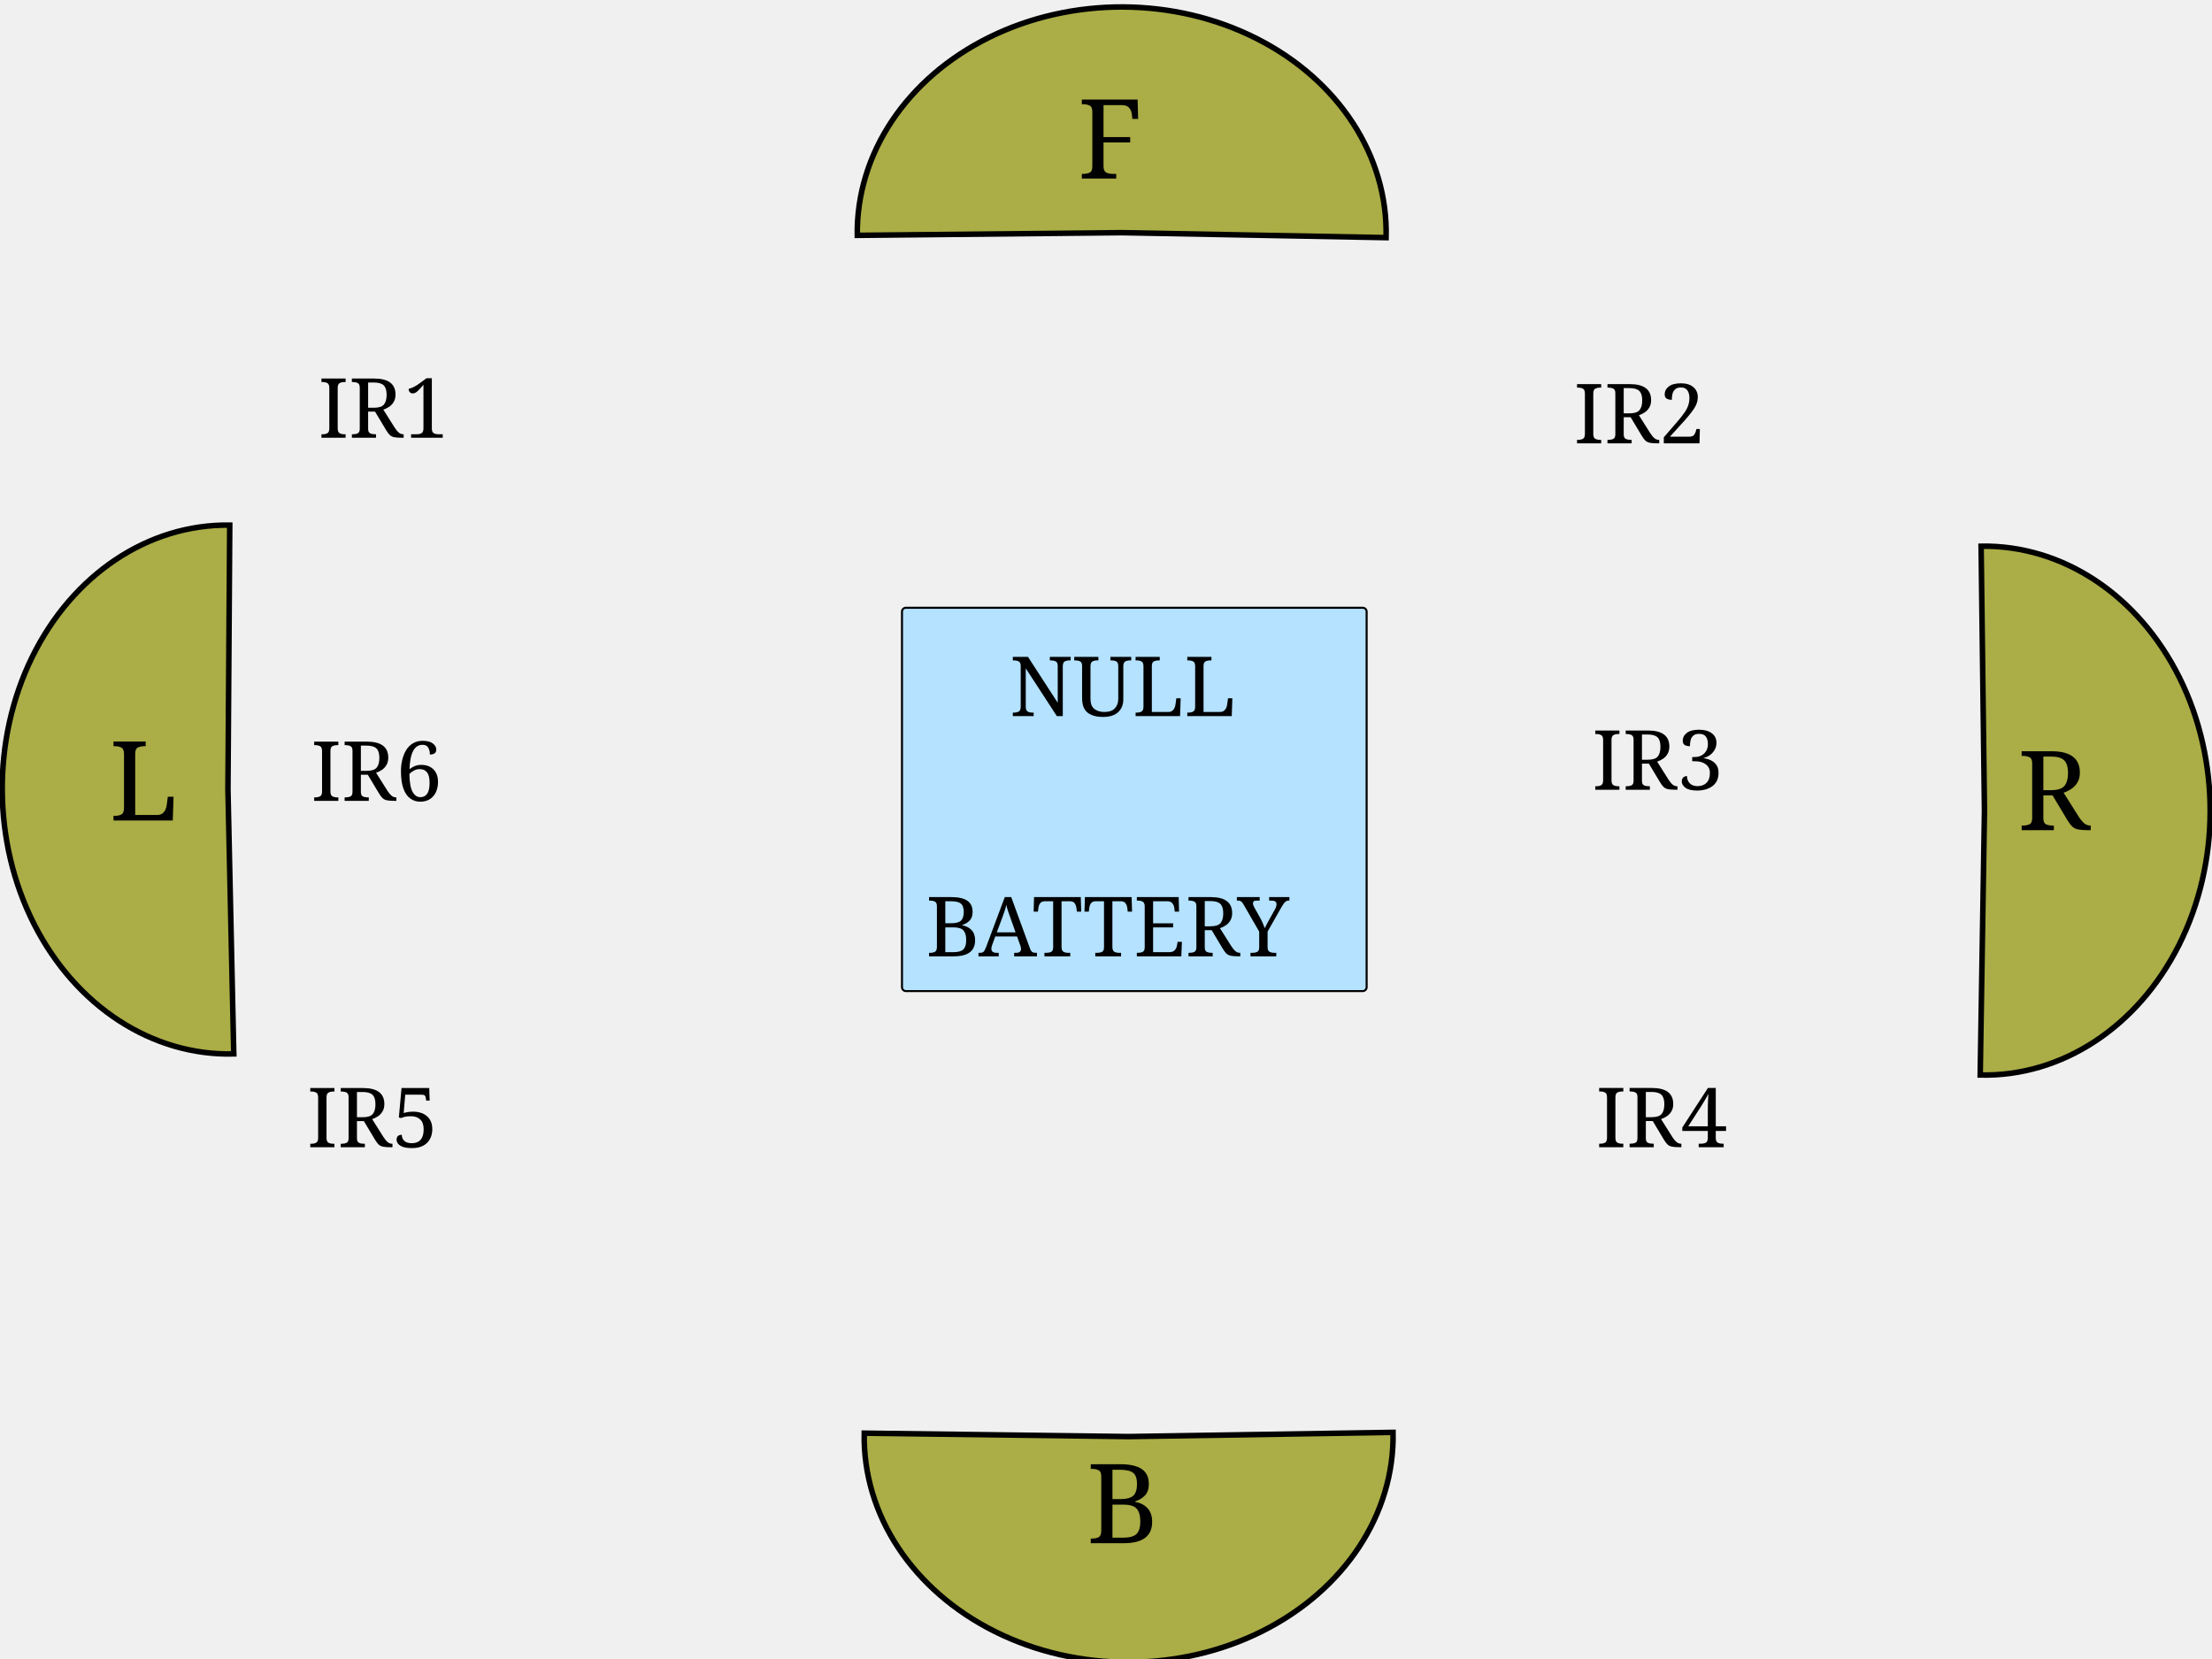
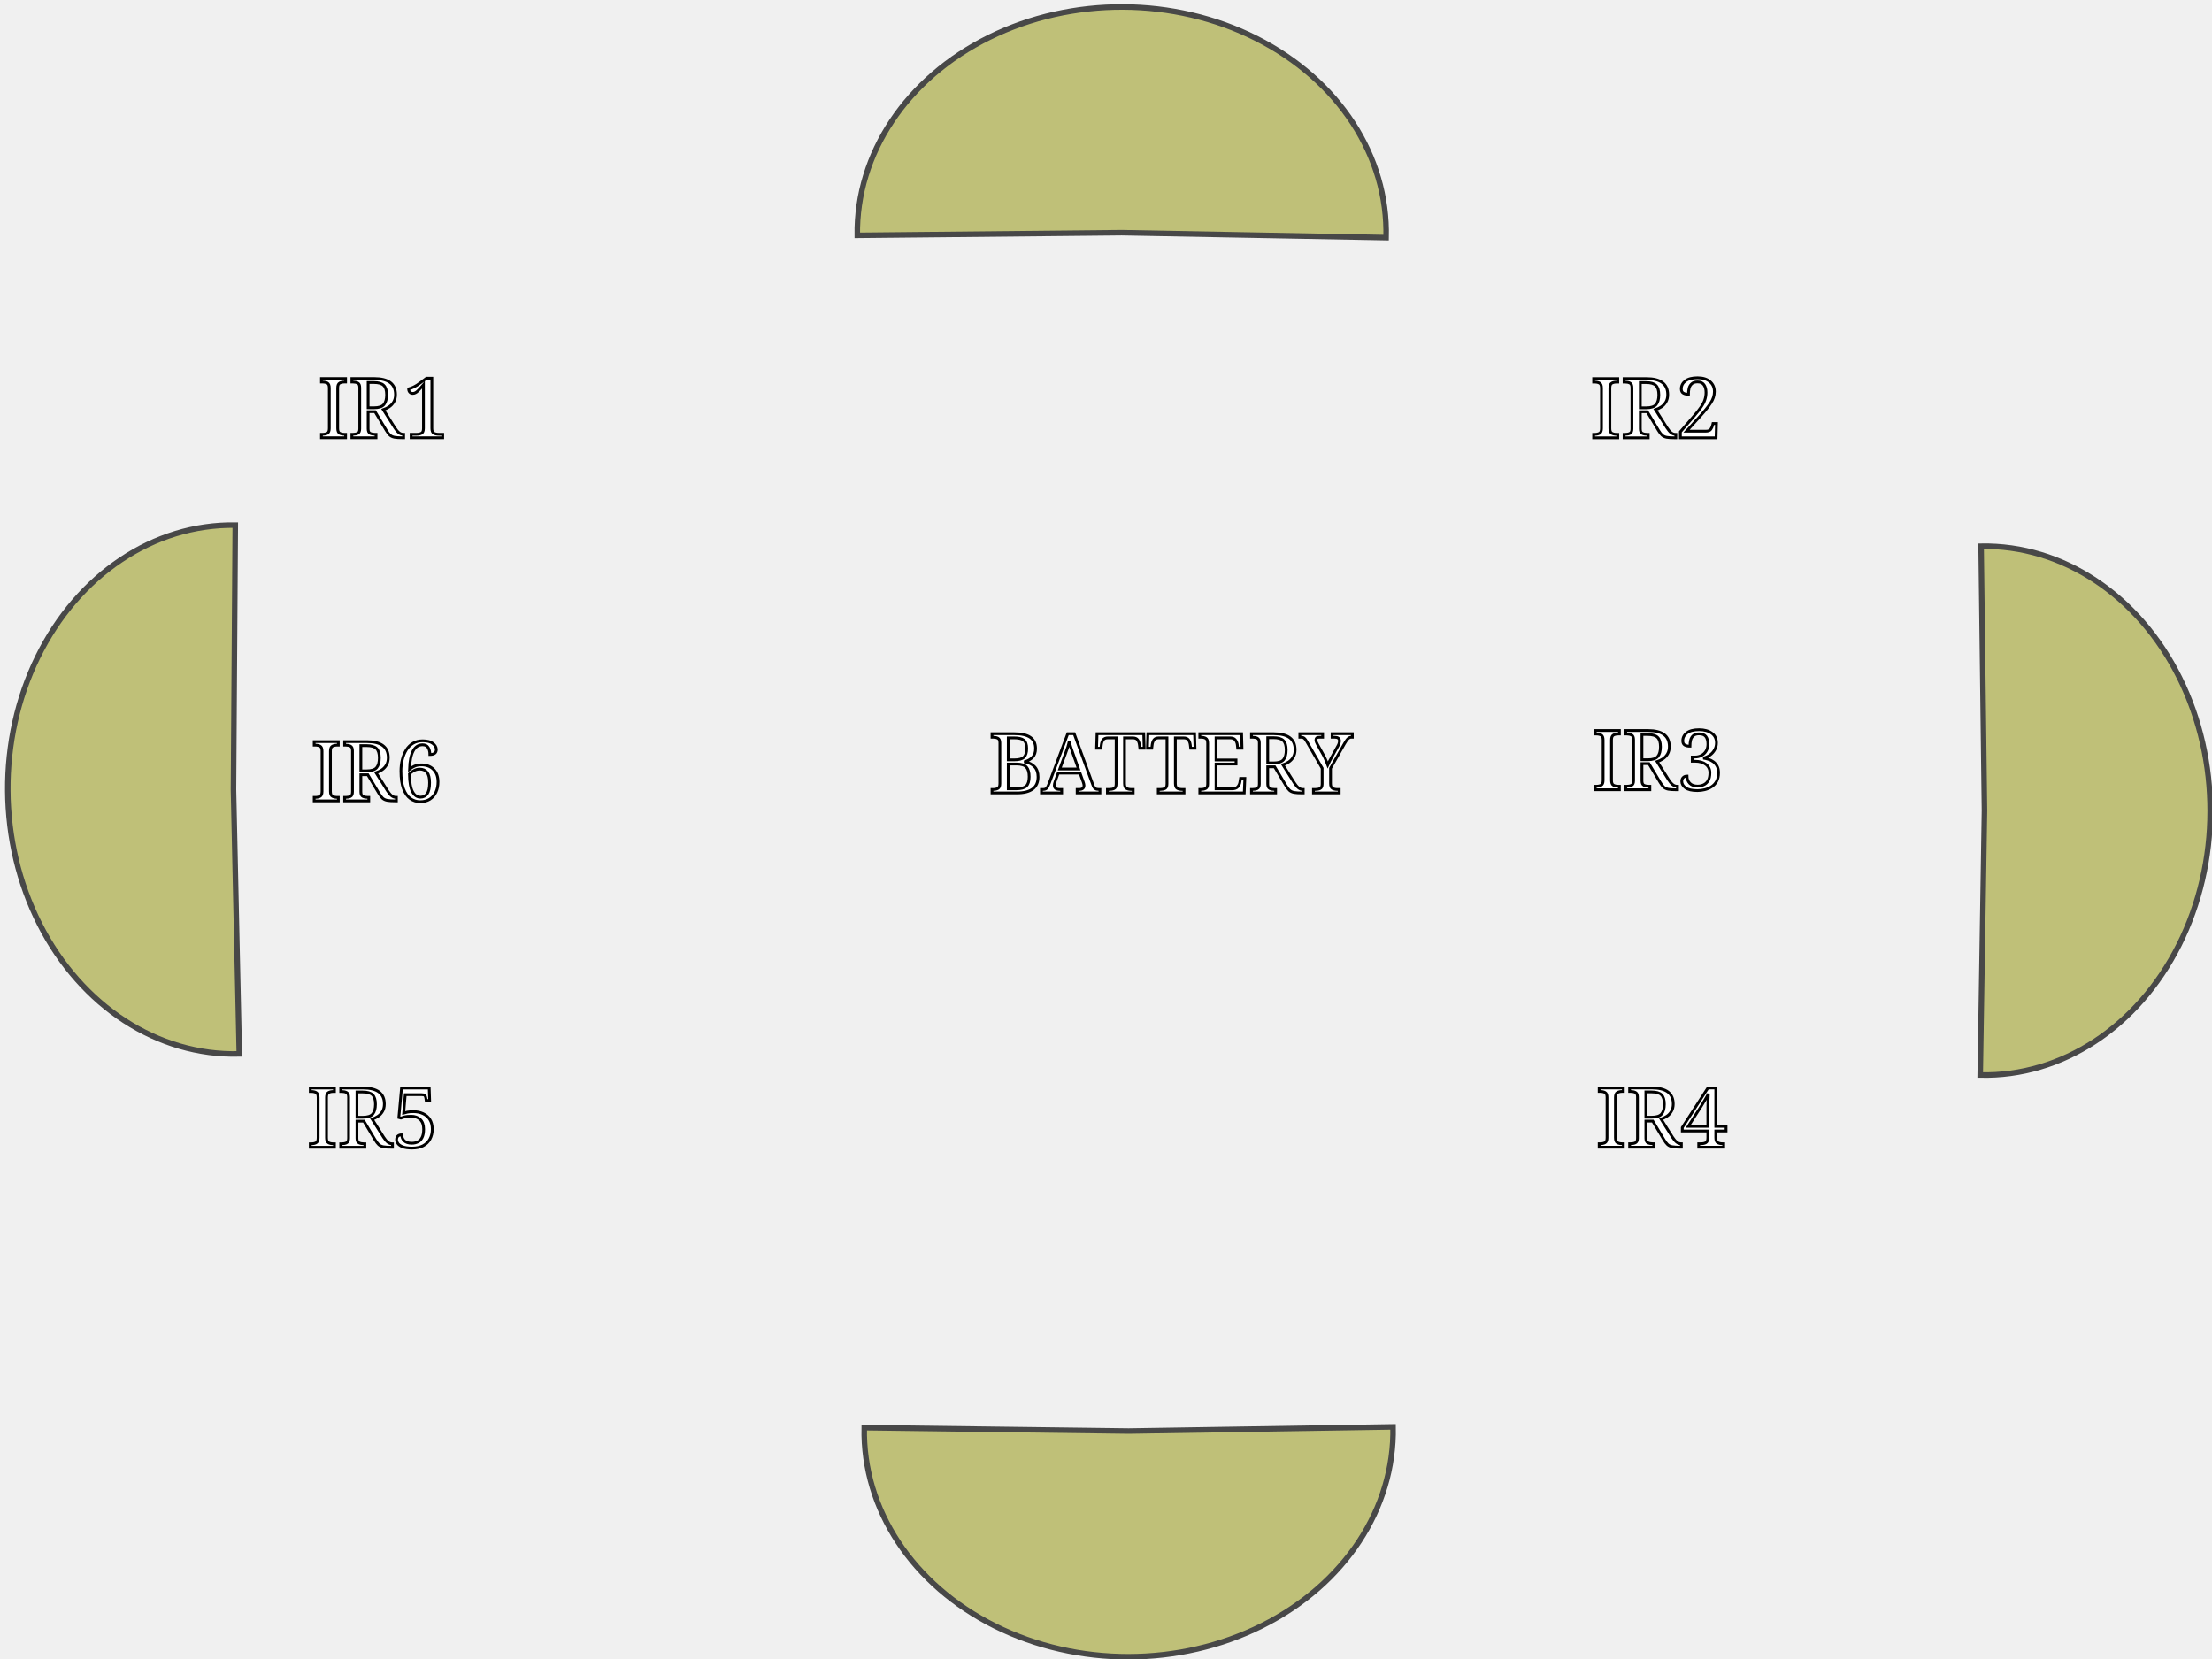
<svg xmlns="http://www.w3.org/2000/svg" width="640pt" height="480pt" viewBox="0 0 800 600" id="svg2" version="1.1">
  <defs id="defs4" />
  <g id="layer1" transform="translate(0,-452.3621)">
    <flowRoot xml:space="preserve" id="flowRoot3505" style="font-style:normal;font-weight:normal;font-size:40px;line-height:125%;font-family:sans-serif;letter-spacing:0px;word-spacing:0px;fill:#000000;fill-opacity:1;stroke:none;stroke-width:1px;stroke-linecap:butt;stroke-linejoin:miter;stroke-opacity:1">
      <flowRegion id="flowRegion3507">
        <rect id="rect3509" width="34.286" height="48.571" x="111.429" y="326.648" />
      </flowRegion>
      <flowPara id="flowPara3511" />
    </flowRoot>
    <flowRoot xml:space="preserve" id="flowRoot3513" style="font-style:normal;font-weight:normal;font-size:40px;line-height:125%;font-family:sans-serif;letter-spacing:0px;word-spacing:0px;fill:#000000;fill-opacity:1;stroke:none;stroke-width:1px;stroke-linecap:butt;stroke-linejoin:miter;stroke-opacity:1">
      <flowRegion id="flowRegion3515">
        <rect id="rect3517" width="327.143" height="358.571" x="325.714" y="422.362" />
      </flowRegion>
      <flowPara id="flowPara3519" />
    </flowRoot>
    <text xml:space="preserve" style="font-style:normal;font-weight:normal;font-size:40px;line-height:125%;font-family:sans-serif;letter-spacing:0px;word-spacing:0px;fill:#000000;fill-opacity:1;stroke:none;stroke-width:1px;stroke-linecap:butt;stroke-linejoin:miter;stroke-opacity:1" x="353.652" y="679.652" id="text3555">
      <tspan id="tspan3557" x="353.652" y="679.652" />
    </text>
-     <text xml:space="preserve" style="font-style:normal;font-variant:normal;font-weight:normal;font-stretch:normal;font-size:30px;line-height:125%;font-family:serif;-inkscape-font-specification:serif;letter-spacing:0px;word-spacing:0px;fill:#000000;fill-opacity:1;stroke:none;stroke-width:1px;stroke-linecap:butt;stroke-linejoin:miter;stroke-opacity:1" x="112.487" y="742.007" id="INF6">
+     <text xml:space="preserve" style="font-style:normal;font-variant:normal;font-weight:normal;font-stretch:normal;font-size:30px;line-height:125%;font-family:serif;-inkscape-font-specification:serif;letter-spacing:0px;word-spacing:0px;fill:#ffffff;fill-opacity:1;stroke:#000000;stroke-width:1px;stroke-linecap:butt;stroke-linejoin:miter;stroke-opacity:1;" x="112.487" y="742.007" id="INF6">
      <tspan id="tspan4454" x="112.487" y="742.007">IR6</tspan>
    </text>
-     <text xml:space="preserve" style="font-style:normal;font-variant:normal;font-weight:normal;font-stretch:normal;font-size:30px;line-height:125%;font-family:serif;-inkscape-font-specification:serif;letter-spacing:0px;word-spacing:0px;fill:#000000;fill-opacity:1;stroke:none;stroke-width:1px;stroke-linecap:butt;stroke-linejoin:miter;stroke-opacity:1" x="115.117" y="610.687" id="INF1">
+     <text xml:space="preserve" style="font-style:normal;font-variant:normal;font-weight:normal;font-stretch:normal;font-size:30px;line-height:125%;font-family:serif;-inkscape-font-specification:serif;letter-spacing:0px;word-spacing:0px;fill:#ffffff;fill-opacity:1;stroke:#000000;stroke-width:1px;stroke-linecap:butt;stroke-linejoin:miter;stroke-opacity:1;" x="115.117" y="610.687" id="INF1">
      <tspan id="tspan4458" x="115.117" y="610.687">IR1</tspan>
    </text>
-     <text xml:space="preserve" style="font-style:normal;font-variant:normal;font-weight:normal;font-stretch:normal;font-size:30px;line-height:125%;font-family:serif;-inkscape-font-specification:serif;letter-spacing:0px;word-spacing:0px;fill:#000000;fill-opacity:1;stroke:none;stroke-width:1px;stroke-linecap:butt;stroke-linejoin:miter;stroke-opacity:1" x="569.218" y="612.707" id="INF2">
-       <tspan id="tspan4462" x="569.218" y="612.707">IR2</tspan>
+     <text xml:space="preserve" style="font-style:normal;font-variant:normal;font-weight:normal;font-stretch:normal;font-size:30px;line-height:125%;font-family:serif;-inkscape-font-specification:serif;letter-spacing:0px;word-spacing:0px;fill:#ffffff;fill-opacity:1;stroke:#000000;stroke-width:1px;stroke-linecap:butt;stroke-linejoin:miter;stroke-opacity:1;" x="575.218" y="610.707" id="INF2">
+       <tspan id="tspan4462" x="575.218" y="610.707">IR2</tspan>
    </text>
-     <text xml:space="preserve" style="font-style:normal;font-variant:normal;font-weight:normal;font-stretch:normal;font-size:30px;line-height:125%;font-family:serif;-inkscape-font-specification:serif;letter-spacing:0px;word-spacing:0px;fill:#000000;fill-opacity:1;stroke:none;stroke-width:1px;stroke-linecap:butt;stroke-linejoin:miter;stroke-opacity:1" x="575.807" y="737.987" id="INF3">
+     <text xml:space="preserve" style="font-style:normal;font-variant:normal;font-weight:normal;font-stretch:normal;font-size:30px;line-height:125%;font-family:serif;-inkscape-font-specification:serif;letter-spacing:0px;word-spacing:0px;fill:#ffffff;fill-opacity:1;stroke:#000000;stroke-width:1px;stroke-linecap:butt;stroke-linejoin:miter;stroke-opacity:1;" x="575.807" y="737.987" id="INF3">
      <tspan id="tspan4466" x="575.807" y="737.987">IR3</tspan>
    </text>
-     <text xml:space="preserve" style="font-style:normal;font-variant:normal;font-weight:normal;font-stretch:normal;font-size:30px;line-height:125%;font-family:serif;-inkscape-font-specification:serif;letter-spacing:0px;word-spacing:0px;fill:#000000;fill-opacity:1;stroke:none;stroke-width:1px;stroke-linecap:butt;stroke-linejoin:miter;stroke-opacity:1" x="577.218" y="867.266" id="INF4">
+     <text xml:space="preserve" style="font-style:normal;font-variant:normal;font-weight:normal;font-stretch:normal;font-size:30px;line-height:125%;font-family:serif;-inkscape-font-specification:serif;letter-spacing:0px;word-spacing:0px;fill:#ffffff;fill-opacity:1;stroke:#000000;stroke-width:1px;stroke-linecap:butt;stroke-linejoin:miter;stroke-opacity:1;" x="577.218" y="867.266" id="INF4">
      <tspan id="tspan4470" x="577.218" y="867.266">IR4</tspan>
    </text>
-     <text xml:space="preserve" style="font-style:normal;font-variant:normal;font-weight:normal;font-stretch:normal;font-size:30px;line-height:125%;font-family:serif;-inkscape-font-specification:serif;letter-spacing:0px;word-spacing:0px;fill:#000000;fill-opacity:1;stroke:none;stroke-width:1px;stroke-linecap:butt;stroke-linejoin:miter;stroke-opacity:1" x="111.076" y="867.286" id="INF5">
+     <text xml:space="preserve" style="font-style:normal;font-variant:normal;font-weight:normal;font-stretch:normal;font-size:30px;line-height:125%;font-family:serif;-inkscape-font-specification:serif;letter-spacing:0px;word-spacing:0px;fill:#ffffff;fill-opacity:1;stroke:#000000;stroke-width:1px;stroke-linecap:butt;stroke-linejoin:miter;stroke-opacity:1;" x="111.076" y="867.286" id="INF5">
      <tspan id="tspan4474" x="111.076" y="867.286">IR5</tspan>
    </text>
-     <g id="g4331" transform="translate(46,-66)">
-       <rect ry="1.422" y="738.164" x="280.215" height="138.637" width="168.047" id="IR0" style="fill:#b4e2ff;stroke:#000000;stroke-width:0.737;stroke-opacity:1" />
-       <text id="text3624" y="864.23" x="288.863" style="font-style:normal;font-variant:normal;font-weight:normal;font-stretch:normal;font-size:30px;line-height:125%;font-family:serif;-inkscape-font-specification:serif;letter-spacing:0px;word-spacing:0px;fill:#000000;fill-opacity:1;stroke:none;stroke-width:1px;stroke-linecap:butt;stroke-linejoin:miter;stroke-opacity:1" xml:space="preserve">
-         <tspan y="864.23" x="288.863" id="tspan3626">BATTERY</tspan>
-       </text>
-       <text id="INF7" y="777.357" x="319.168" style="font-style:normal;font-variant:normal;font-weight:normal;font-stretch:normal;font-size:30px;line-height:125%;font-family:serif;-inkscape-font-specification:serif;letter-spacing:0px;word-spacing:0px;fill:#000000;fill-opacity:1;stroke:none;stroke-width:1px;stroke-linecap:butt;stroke-linejoin:miter;stroke-opacity:1" xml:space="preserve">
-         <tspan y="777.357" x="319.168" id="tspan4480">NULL</tspan>
-       </text>
+     <g id="g4311" transform="translate(40,-151.4658)" style="opacity:0.7">
+       <path d="m 270.048,688.944 a 95.642,81.631 0 0 1 47.767,-71.637 95.642,81.631 0 0 1 96.572,0.417 95.642,81.631 0 0 1 46.915,72.046 l -95.619,-1.792 z" id="path3388" style="fill:#8e9100;fill-opacity:0.71;stroke:#000000;stroke-width:2;stroke-miterlimit:4;stroke-dasharray:none;stroke-dashoffset:0;stroke-opacity:1" />
    </g>
-     <g id="g4311" transform="translate(40,-151.4658)">
-       <path d="m 270.048,688.944 a 95.642,81.631 0 0 1 47.767,-71.637 95.642,81.631 0 0 1 96.572,0.417 95.642,81.631 0 0 1 46.915,72.046 l -95.619,-1.792 z" id="path3388" style="fill:#8e9100;fill-opacity:0.71;stroke:#000000;stroke-width:2;stroke-miterlimit:4;stroke-dasharray:none;stroke-dashoffset:0;stroke-opacity:1" />
-       <text id="text4234" y="668.402" x="349.746" style="font-style:normal;font-variant:normal;font-weight:normal;font-stretch:normal;font-size:40px;line-height:125%;font-family:serif;-inkscape-font-specification:serif;letter-spacing:0px;word-spacing:0px;fill:#000000;fill-opacity:1;stroke:none;stroke-width:1px;stroke-linecap:butt;stroke-linejoin:miter;stroke-opacity:1" xml:space="preserve">
-         <tspan y="668.402" x="349.746" id="tspan4236">F</tspan>
-       </text>
+     <g id="g4321" transform="translate(40,44)" style="opacity:0.7">
+       <path transform="matrix(-0.999983,0.00582279,-0.00582279,-0.999983,0,0)" d="m -458.429,-927.083 a 95.642,81.631 0 0 1 47.767,-71.637 95.642,81.631 0 0 1 96.572,0.417 95.642,81.631 0 0 1 46.915,72.046 l -95.619,-1.792 z" id="path3388-2-1" style="fill:#8e9100;fill-opacity:0.71;stroke:#000000;stroke-width:2;stroke-miterlimit:4;stroke-dasharray:none;stroke-dashoffset:0;stroke-opacity:1" />
    </g>
-     <g id="g4321" transform="translate(40,46)">
-       <path transform="matrix(-0.999983,0.00582279,-0.00582279,-0.999983,0,0)" d="m -458.429,-927.083 a 95.642,81.631 0 0 1 47.767,-71.637 95.642,81.631 0 0 1 96.572,0.417 95.642,81.631 0 0 1 46.915,72.046 l -95.619,-1.792 z" id="path3388-2-1" style="fill:#8e9100;fill-opacity:0.71;stroke:#000000;stroke-width:2;stroke-miterlimit:4;stroke-dasharray:none;stroke-dashoffset:0;stroke-opacity:1" />
-       <text id="text4238" y="964.487" x="352.976" style="font-style:normal;font-weight:normal;font-size:40px;line-height:125%;font-family:sans-serif;letter-spacing:0px;word-spacing:0px;fill:#000000;fill-opacity:1;stroke:none;stroke-width:1px;stroke-linecap:butt;stroke-linejoin:miter;stroke-opacity:1" xml:space="preserve">
-         <tspan style="font-style:normal;font-variant:normal;font-weight:normal;font-stretch:normal;font-family:serif;-inkscape-font-specification:serif" y="964.487" x="352.976" id="tspan4240">B</tspan>
-       </text>
+     <g id="g4316" transform="translate(236,-64)" style="opacity:0.7">
+       <path transform="matrix(0.00260568,0.9999966,-0.9999966,0.00260568,0,0)" d="m 715.153,-478.633 a 95.642,81.631 0 0 1 47.767,-71.637 95.642,81.631 0 0 1 96.572,0.417 95.642,81.631 0 0 1 46.915,72.046 l -95.619,-1.792 z" id="path3388-2-3" style="fill:#8e9100;fill-opacity:0.71;stroke:#000000;stroke-width:2;stroke-miterlimit:4;stroke-dasharray:none;stroke-dashoffset:0;stroke-opacity:1" />
    </g>
-     <g id="g4316" transform="translate(236,-64)">
-       <path transform="matrix(0.00260568,0.9999966,-0.9999966,0.00260568,0,0)" d="m 715.153,-478.633 a 95.642,81.631 0 0 1 47.767,-71.637 95.642,81.631 0 0 1 96.572,0.417 95.642,81.631 0 0 1 46.915,72.046 l -95.619,-1.792 z" id="path3388-2-3" style="fill:#8e9100;fill-opacity:0.71;stroke:#000000;stroke-width:2;stroke-miterlimit:4;stroke-dasharray:none;stroke-dashoffset:0;stroke-opacity:1" />
-       <text id="text4242" y="816.614" x="493.65" style="font-style:normal;font-weight:normal;font-size:40px;line-height:125%;font-family:sans-serif;letter-spacing:0px;word-spacing:0px;fill:#000000;fill-opacity:1;stroke:none;stroke-width:1px;stroke-linecap:butt;stroke-linejoin:miter;stroke-opacity:1" xml:space="preserve">
-         <tspan style="font-style:normal;font-variant:normal;font-weight:normal;font-stretch:normal;font-family:serif;-inkscape-font-specification:serif" y="816.614" x="493.65" id="tspan4244">R</tspan>
-       </text>
+     <g id="g4326" transform="translate(-160,-72)" style="opacity:0.7">
+       <path transform="matrix(-0.01194174,-0.9999287,0.9999287,-0.01194174,0,0)" d="m -908.403,235.717 a 95.642,81.631 0 0 1 47.767,-71.637 95.642,81.631 0 0 1 96.572,0.417 95.642,81.631 0 0 1 46.915,72.046 l -95.619,-1.792 z" id="path3388-2" style="fill:#8e9100;fill-opacity:0.71;stroke:#000000;stroke-width:2;stroke-miterlimit:4;stroke-dasharray:none;stroke-dashoffset:0;stroke-opacity:1" />
    </g>
-     <g id="g4326" transform="translate(-162,-72)">
-       <path transform="matrix(-0.01194174,-0.9999287,0.9999287,-0.01194174,0,0)" d="m -908.403,235.717 a 95.642,81.631 0 0 1 47.767,-71.637 95.642,81.631 0 0 1 96.572,0.417 95.642,81.631 0 0 1 46.915,72.046 l -95.619,-1.792 z" id="path3388-2" style="fill:#8e9100;fill-opacity:0.71;stroke:#000000;stroke-width:2;stroke-miterlimit:4;stroke-dasharray:none;stroke-dashoffset:0;stroke-opacity:1" />
-       <text id="text4246" y="821.107" x="201.534" style="font-style:normal;font-weight:normal;font-size:40px;line-height:125%;font-family:sans-serif;letter-spacing:0px;word-spacing:0px;fill:#000000;fill-opacity:1;stroke:none;stroke-width:1px;stroke-linecap:butt;stroke-linejoin:miter;stroke-opacity:1" xml:space="preserve">
-         <tspan style="font-style:normal;font-variant:normal;font-weight:normal;font-stretch:normal;font-family:serif;-inkscape-font-specification:serif" y="821.107" x="201.534" id="tspan4248">L</tspan>
-       </text>
-     </g>
+     <text xml:space="preserve" style="font-style:normal;font-variant:normal;font-weight:normal;font-stretch:normal;font-size:30px;line-height:125%;font-family:serif;-inkscape-font-specification:serif;letter-spacing:0px;word-spacing:0px;fill:#ffffff;fill-opacity:1;stroke:#000000;stroke-width:1px;stroke-linecap:butt;stroke-linejoin:miter;stroke-opacity:1" x="357.631" y="739.144" id="INF7">
+       <tspan id="tspan4462-6" x="357.631" y="739.144">BATTERY</tspan>
+     </text>
  </g>
</svg>
